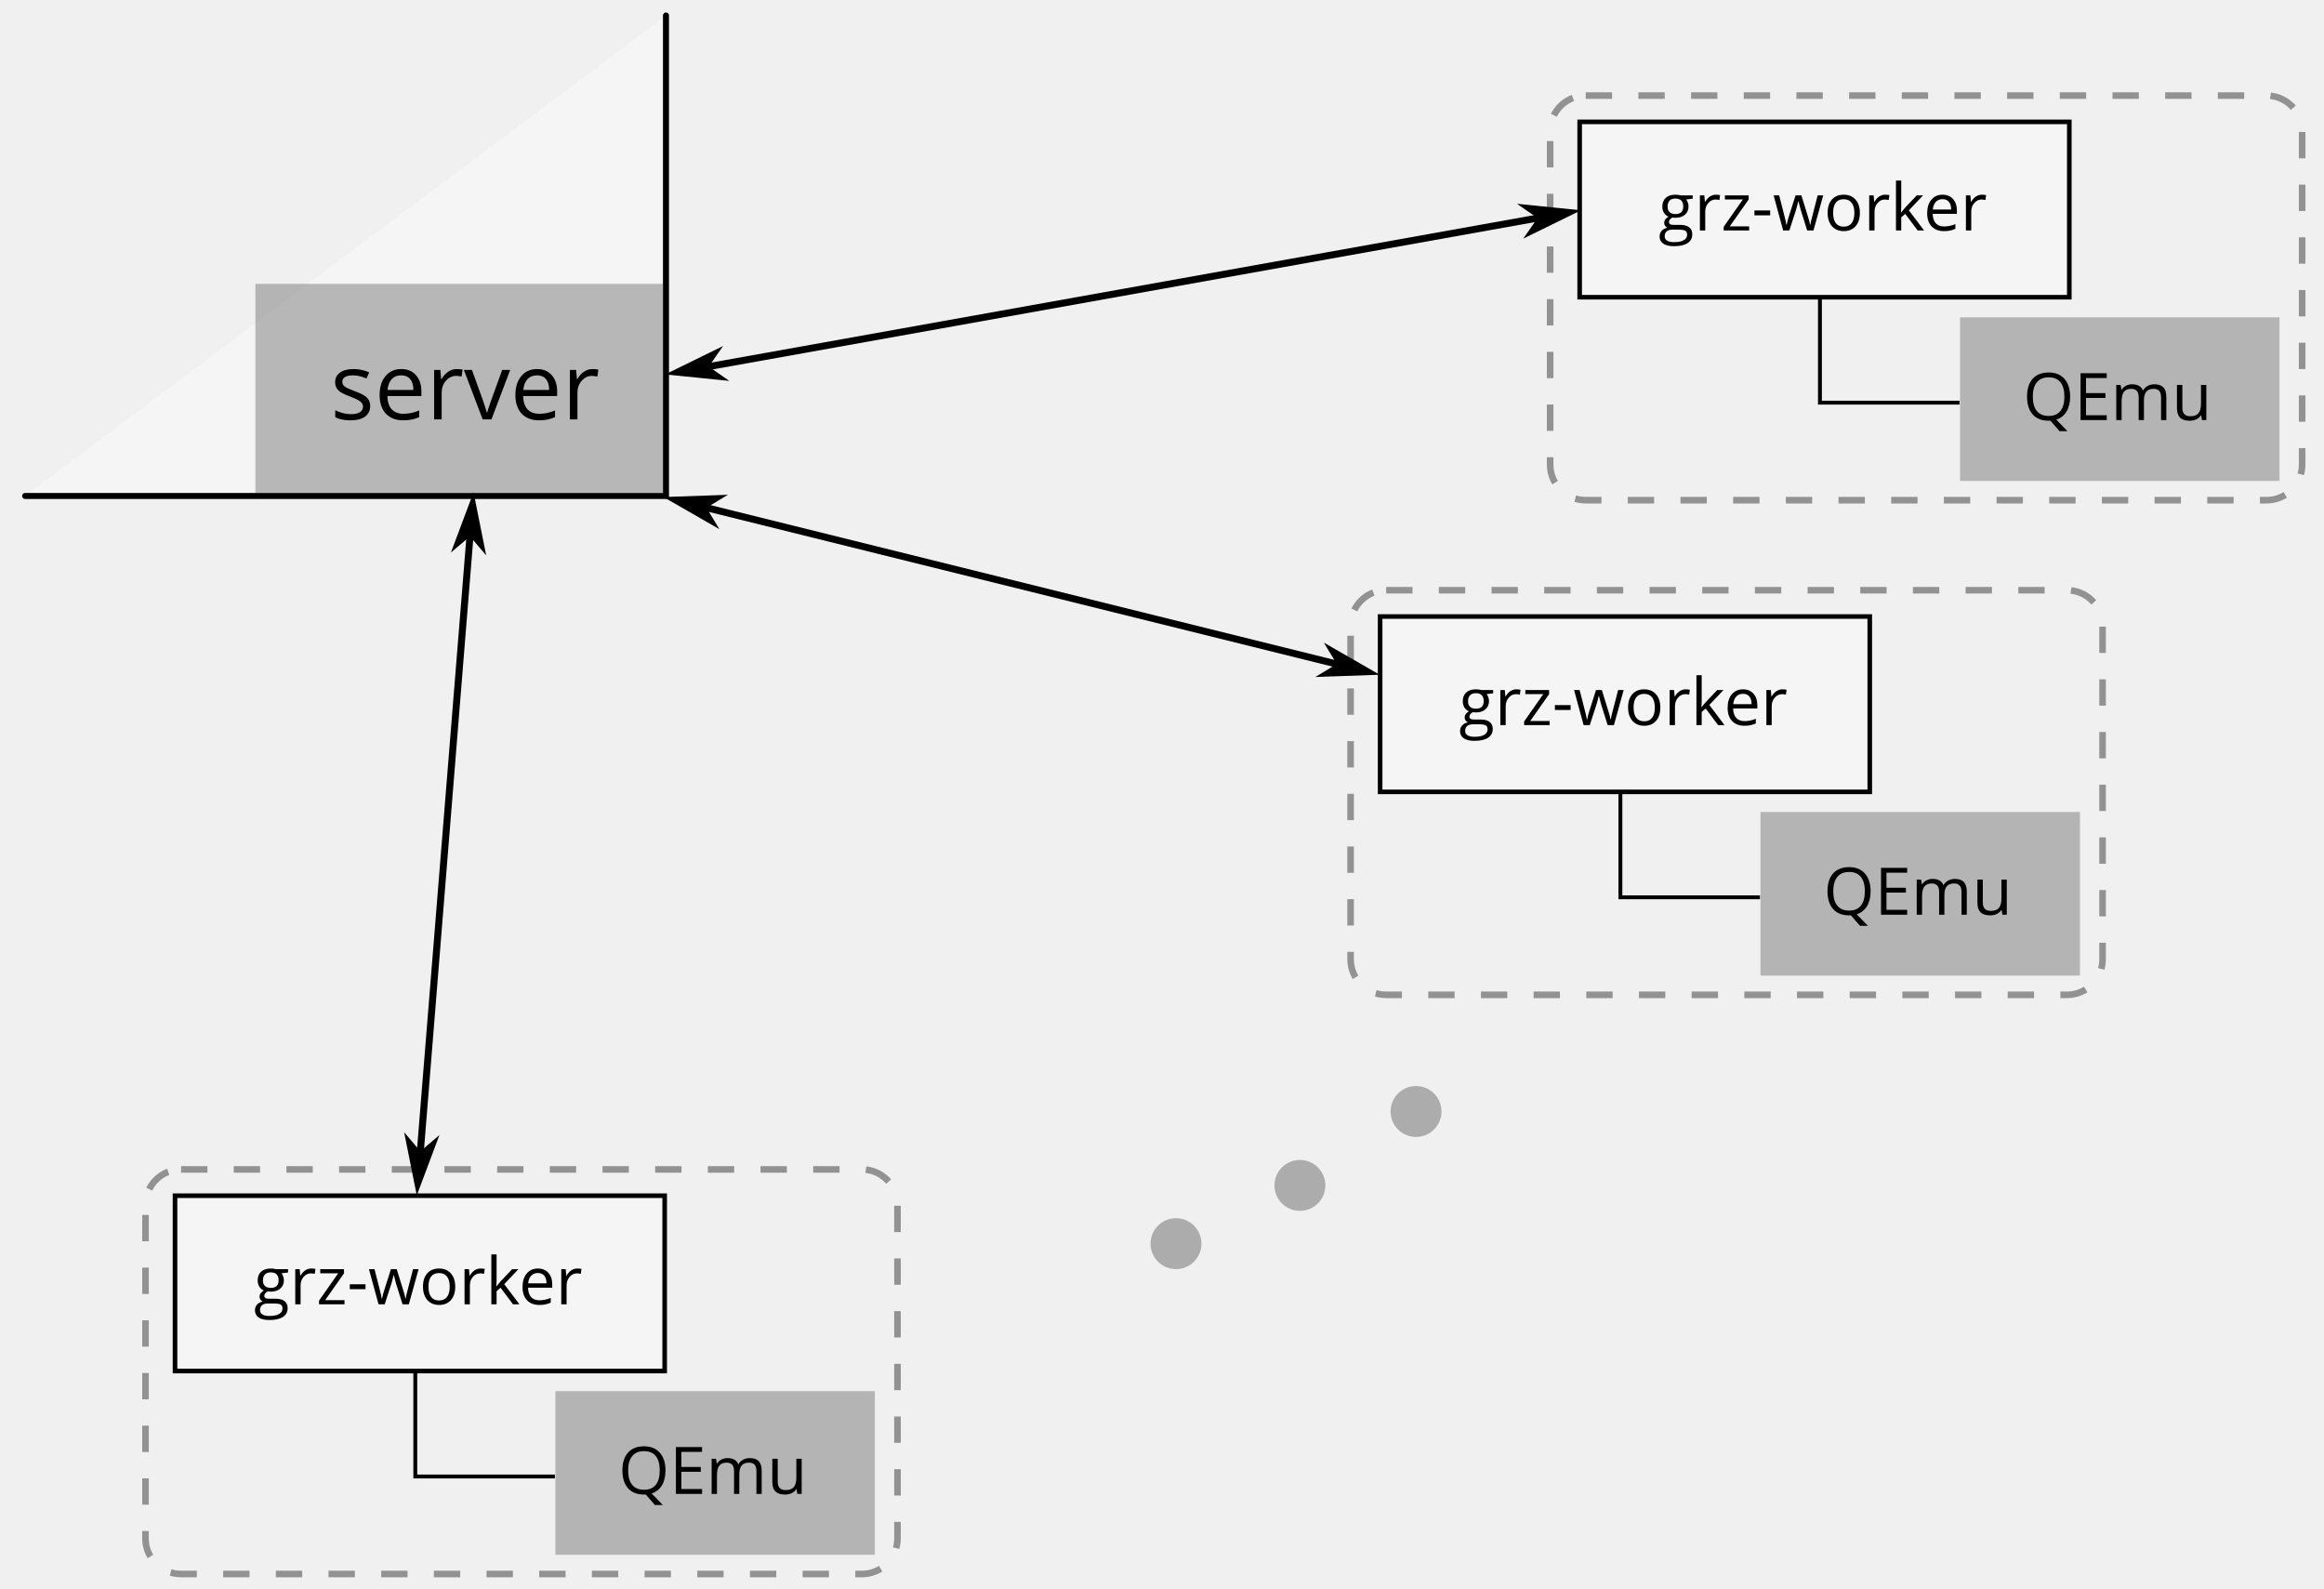
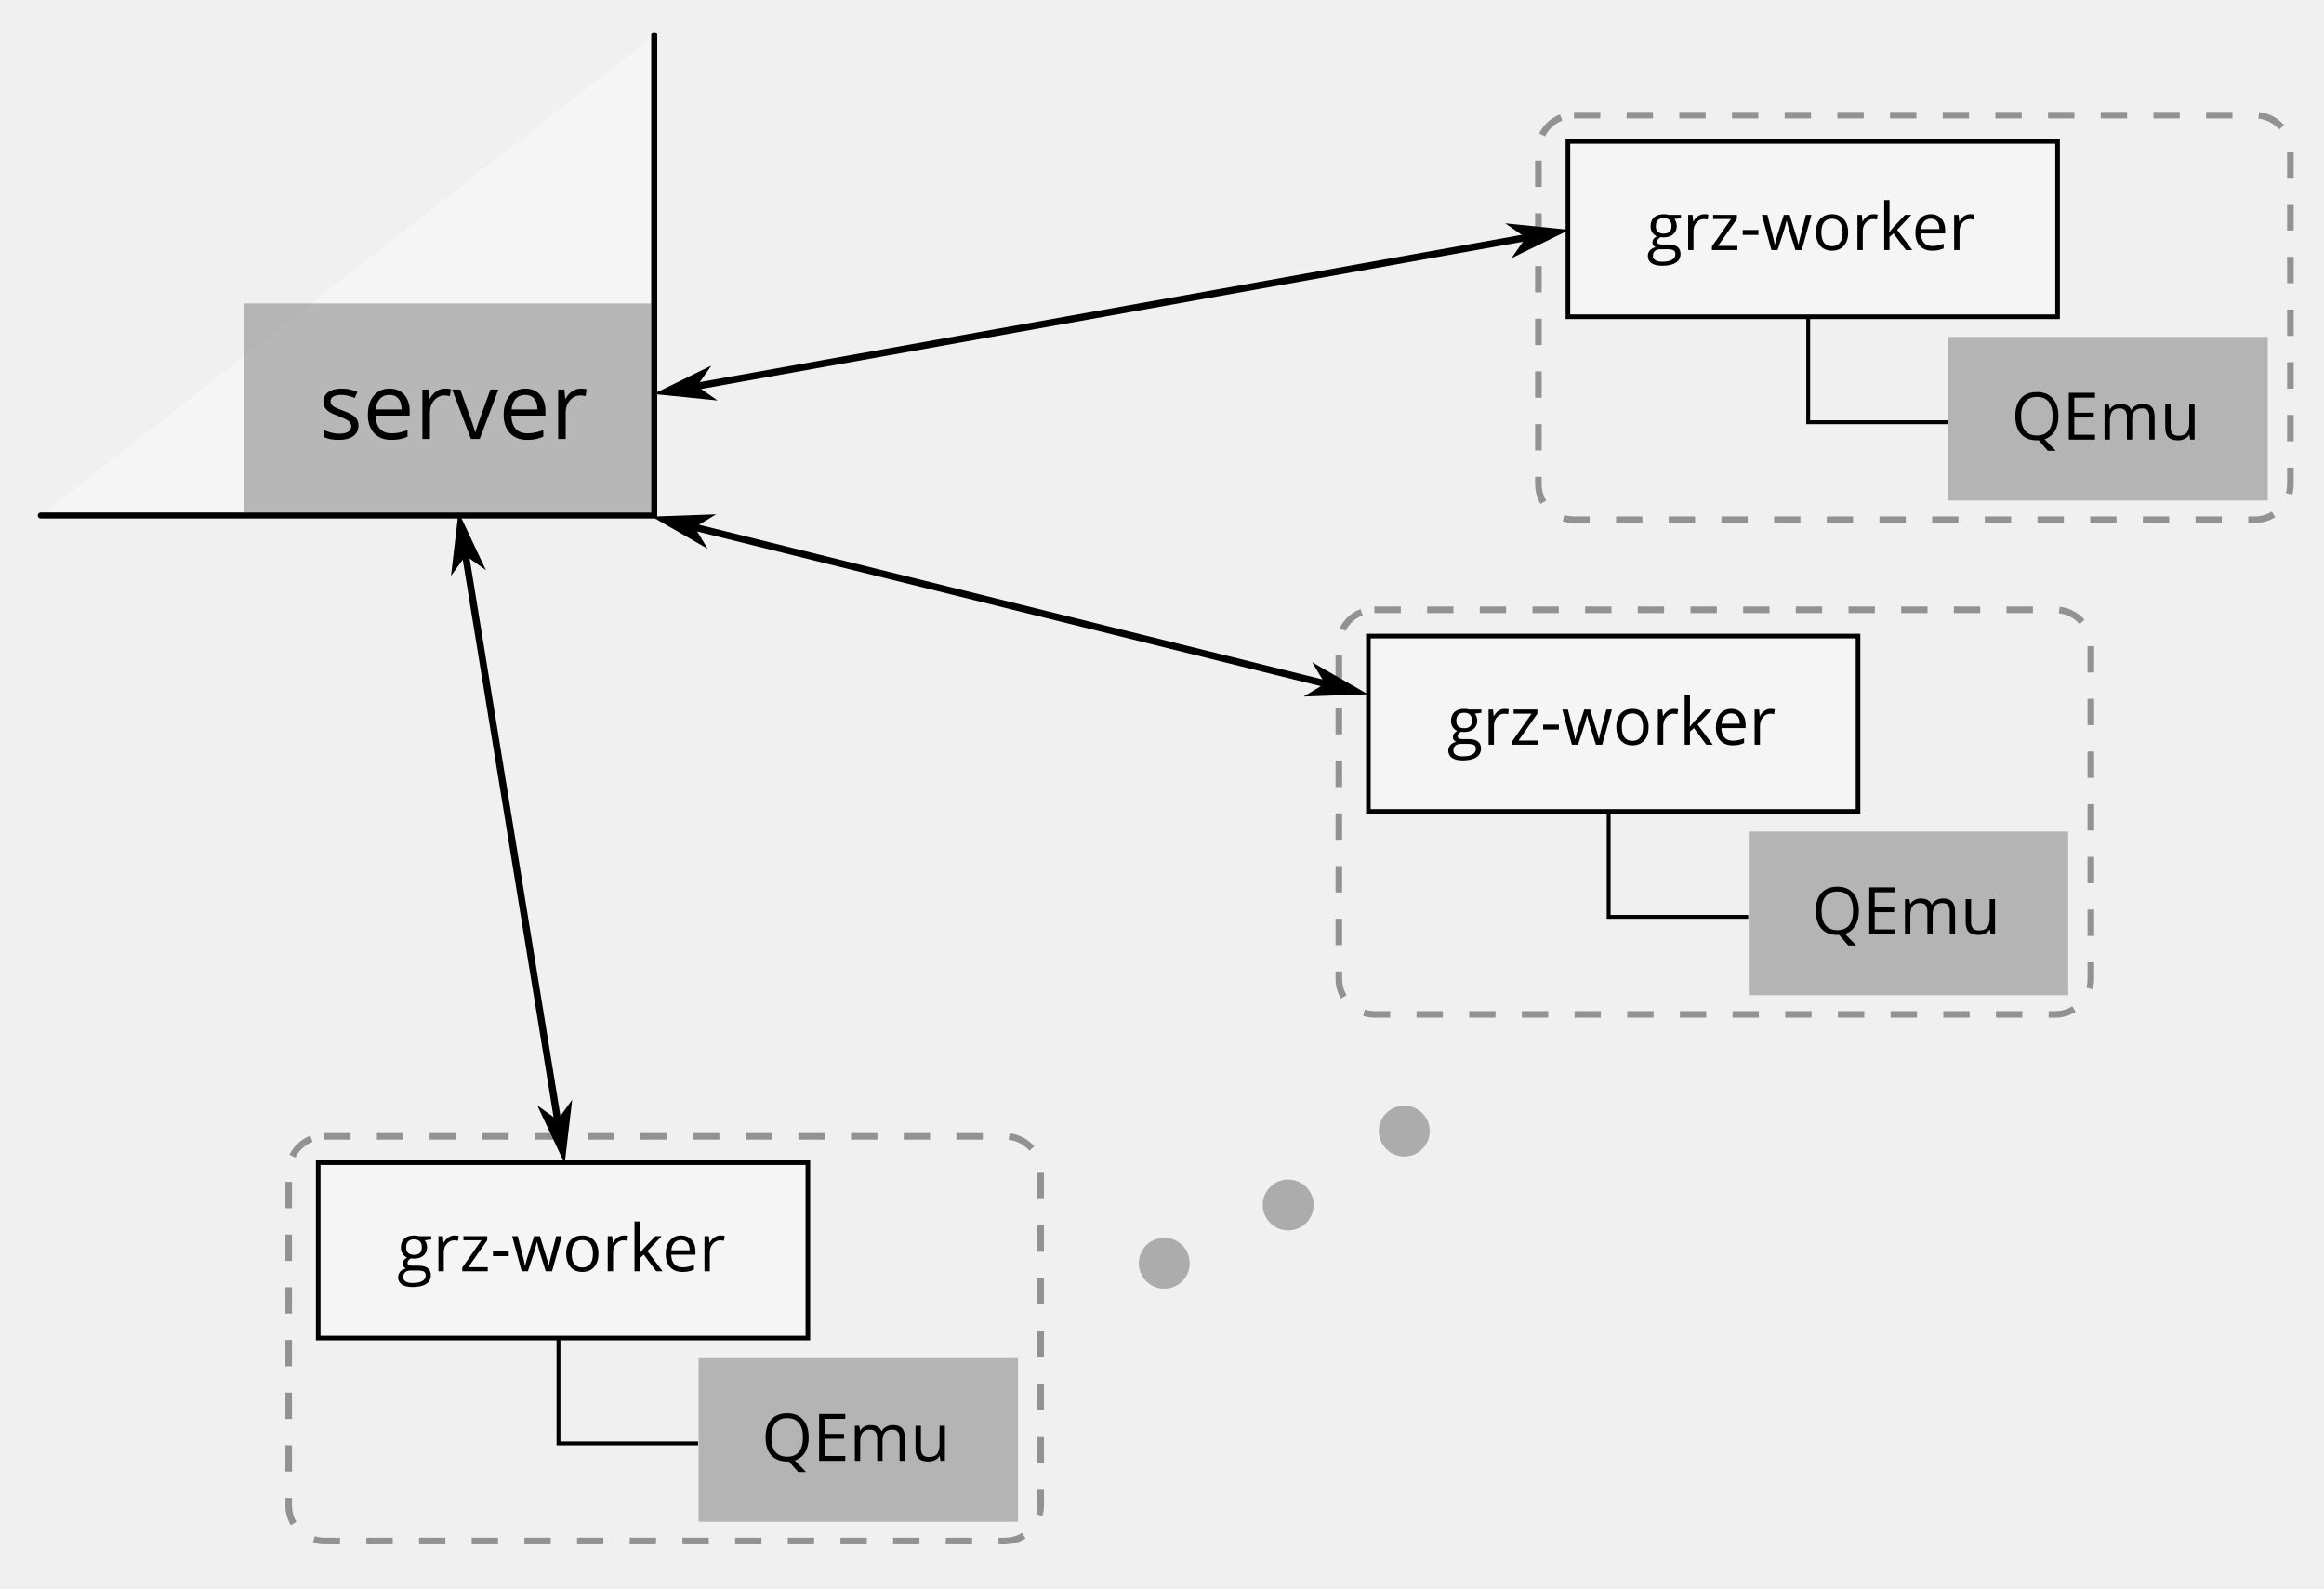
<svg xmlns="http://www.w3.org/2000/svg" xmlns:xlink="http://www.w3.org/1999/xlink" width="600" height="410" id="svg2" version="1.1">
  <defs id="defs4">
    <marker orient="auto" refY="0" refX="0" id="Arrow1Mstart" style="overflow:visible">
      <path id="path3802" d="M 0,0 5,-5 -12.5,0 5,5 0,0 z" style="fill-rule:evenodd;stroke:#000000;stroke-width:1pt;marker-start:none" transform="matrix(0.4,0,0,0.4,4,0)" />
    </marker>
    <marker orient="auto" refY="0" refX="0" id="Arrow1Mend" style="overflow:visible">
      <path id="path3805" d="M 0,0 5,-5 -12.5,0 5,5 0,0 z" style="fill-rule:evenodd;stroke:#000000;stroke-width:1pt;marker-start:none" transform="matrix(-0.4,0,0,-0.4,-4,0)" />
    </marker>
  </defs>
  <g id="layer1" transform="translate(-74.83683,-590.2307)">
-     <path style="fill:#ffffff;fill-opacity:0.336;stroke:#000000;stroke-width:1.555;stroke-linecap:round;stroke-miterlimit:4;stroke-opacity:1;stroke-dashoffset:0" d="m 246.774,594.232 0,124.017 -165.445,0" id="rect2816" />
-     <g id="g4241" transform="translate(127.5069,521.1327)">
+     <path style="fill:#ffffff;fill-opacity:0.336;stroke:#000000;stroke-width:1.555;stroke-linecap:round;stroke-miterlimit:4;stroke-opacity:1;stroke-dashoffset:0" d="m 243.743,599.282 0,124.017 -158.374,0" id="rect2816" />
+     <g id="g4241" transform="translate(124.4764,526.1835)">
      <g id="g3596">
        <rect y="100.552" x="355.161" height="45.263" width="126.416" id="rect3590" style="fill:#ffffff;fill-opacity:0.336;stroke:#000000;stroke-width:1.188;stroke-linecap:round;stroke-miterlimit:4;stroke-opacity:1;stroke-dasharray:none;stroke-dashoffset:0" />
        <text xml:space="preserve" style="font-size:16.942px;font-style:normal;font-variant:normal;font-weight:normal;font-stretch:normal;text-align:start;line-height:125%;writing-mode:lr-tb;text-anchor:start;fill:#000000;fill-opacity:1;stroke:none;font-family:Open Sans;-inkscape-font-specification:Open Sans" x="375.468" y="128.584" id="text3592">
          <tspan id="tspan3594" x="375.468" y="128.584">grz-worker</tspan>
        </text>
      </g>
      <g transform="translate(98.20271,90.86119)" id="g3601">
        <rect ry="0" style="fill:#414141;fill-opacity:0.336;stroke:none" id="rect3603" width="82.474" height="42.233" x="355.161" y="60.146" />
        <text id="text3605" y="86.663" x="371.428" style="font-size:16.942px;font-style:normal;font-variant:normal;font-weight:normal;font-stretch:normal;text-align:start;line-height:125%;writing-mode:lr-tb;text-anchor:start;fill:#000000;fill-opacity:1;stroke:none;font-family:Open Sans;-inkscape-font-specification:Open Sans" xml:space="preserve">
          <tspan y="86.663" x="371.428" id="tspan3607">QEmu</tspan>
        </text>
      </g>
      <path id="path3609" d="m 417.193,145.75 0,27.283 36.035,0" style="fill:none;stroke:#000000;stroke-width:1px;stroke-linecap:butt;stroke-linejoin:miter;stroke-opacity:1;marker-mid:none;marker-end:none" />
      <rect style="fill:none;stroke:#929292;stroke-width:1.7;stroke-miterlimit:4;stroke-opacity:1;stroke-dasharray:6.8, 6.8;stroke-dashoffset:0" id="rect4254" width="194.144" height="104.44" x="347.54" y="93.77" ry="9.184" />
    </g>
    <use x="0" y="0" xlink:href="#g4241" id="use4278" transform="translate(-51.51778,127.6787)" width="744.094" height="1052.362" />
-     <g id="g4286" transform="matrix(0.4499339,0.5822657,-0.5822657,0.4499339,324.2574,506.2366)">
+     <g id="g4286" transform="matrix(0.4499339,0.5822657,-0.5822657,0.4499339,321.2269,511.2874)">
      <path transform="matrix(0.6097561,0,0,0.6097561,197.6755,51.39745)" d="m 502.857,216.291 c 0,8.087 -6.556,14.643 -14.643,14.643 -8.087,0 -14.643,-6.556 -14.643,-14.643 0,-8.087 6.556,-14.643 14.643,-14.643 8.087,0 14.643,6.556 14.643,14.643 z" id="path4280" style="fill:#acacac;fill-opacity:1;stroke:none" />
      <path style="fill:#acacac;fill-opacity:1;stroke:none" id="path4282" d="m 502.857,216.291 c 0,8.087 -6.556,14.643 -14.643,14.643 -8.087,0 -14.643,-6.556 -14.643,-14.643 0,-8.087 6.556,-14.643 14.643,-14.643 8.087,0 14.643,6.556 14.643,14.643 z" transform="matrix(0.6097561,0,0,0.6097561,193.281,99.48355)" />
      <path transform="matrix(0.6097561,0,0,0.6097561,182.8629,146.3847)" d="m 502.857,216.291 c 0,8.087 -6.556,14.643 -14.643,14.643 -8.087,0 -14.643,-6.556 -14.643,-14.643 0,-8.087 6.556,-14.643 14.643,-14.643 8.087,0 14.643,6.556 14.643,14.643 z" id="path4284" style="fill:#acacac;fill-opacity:1;stroke:none" />
    </g>
-     <rect ry="0" style="fill:#414141;fill-opacity:0.336;stroke:none" id="rect3603-3" width="105.332" height="54.018" x="140.776" y="663.507" />
-     <text xml:space="preserve" style="font-size:23.841px;font-style:normal;font-variant:normal;font-weight:normal;font-stretch:normal;text-align:start;line-height:125%;writing-mode:lr-tb;text-anchor:start;fill:#000000;fill-opacity:1;stroke:none;font-family:Open Sans;-inkscape-font-specification:Open Sans" x="160.13" y="698.49" id="text3592-1">
-       <tspan id="tspan3594-4" x="160.13" y="698.49">server</tspan>
+     <rect ry="0" style="fill:#414141;fill-opacity:0.336;stroke:none" id="rect3603-3" width="105.332" height="54.018" x="137.745" y="668.558" />
+     <text xml:space="preserve" style="font-size:23.841px;font-style:normal;font-variant:normal;font-weight:normal;font-stretch:normal;text-align:start;line-height:125%;writing-mode:lr-tb;text-anchor:start;fill:#000000;fill-opacity:1;stroke:none;font-family:Open Sans;-inkscape-font-specification:Open Sans" x="157.099" y="703.541" id="text3592-1">
+       <tspan id="tspan3594-4" x="157.099" y="703.541">server</tspan>
    </text>
-     <use x="0" y="0" xlink:href="#use4278" id="use4339" transform="translate(-311.127,149.5026)" width="744.094" height="1052.362" />
-     <path style="fill:none;stroke:#000000;stroke-width:1.8;stroke-linecap:butt;stroke-linejoin:miter;stroke-miterlimit:4;stroke-opacity:1;stroke-dasharray:none;marker-start:url(#Arrow1Mstart);marker-end:url(#Arrow1Mend)" d="M 196.808,720.816 182.727,895.266" id="path4341" />
-     <path id="path4717" d="m 249.581,719.387 178.025,44.155" style="fill:none;stroke:#000000;stroke-width:1.8;stroke-linecap:butt;stroke-linejoin:miter;stroke-miterlimit:4;stroke-opacity:1;stroke-dasharray:none;marker-start:url(#Arrow1Mstart);marker-end:url(#Arrow1Mend)" />
-     <path style="fill:none;stroke:#000000;stroke-width:1.8;stroke-linecap:butt;stroke-linejoin:miter;stroke-miterlimit:4;stroke-opacity:1;stroke-dasharray:none;marker-start:url(#Arrow1Mstart);marker-end:url(#Arrow1Mend)" d="M 250.068,686.247 479.545,645.132" id="path4719" />
+     <use x="0" y="0" xlink:href="#use4278" id="use4339" transform="translate(-271.127,135.9311)" width="744.094" height="1052.362" />
+     <path style="fill:none;stroke:#000000;stroke-width:1.8;stroke-linecap:butt;stroke-linejoin:miter;stroke-miterlimit:4;stroke-opacity:1;stroke-dasharray:none;marker-start:url(#Arrow1Mstart);marker-end:url(#Arrow1Mend)" d="m 193.778,725.867 26.276,161.236" id="path4341" />
+     <path id="path4717" d="m 246.551,724.438 178.025,44.155" style="fill:none;stroke:#000000;stroke-width:1.8;stroke-linecap:butt;stroke-linejoin:miter;stroke-miterlimit:4;stroke-opacity:1;stroke-dasharray:none;marker-start:url(#Arrow1Mstart);marker-end:url(#Arrow1Mend)" />
+     <path style="fill:none;stroke:#000000;stroke-width:1.8;stroke-linecap:butt;stroke-linejoin:miter;stroke-miterlimit:4;stroke-opacity:1;stroke-dasharray:none;marker-start:url(#Arrow1Mstart);marker-end:url(#Arrow1Mend)" d="M 247.038,691.298 476.515,650.183" id="path4719" />
  </g>
</svg>
